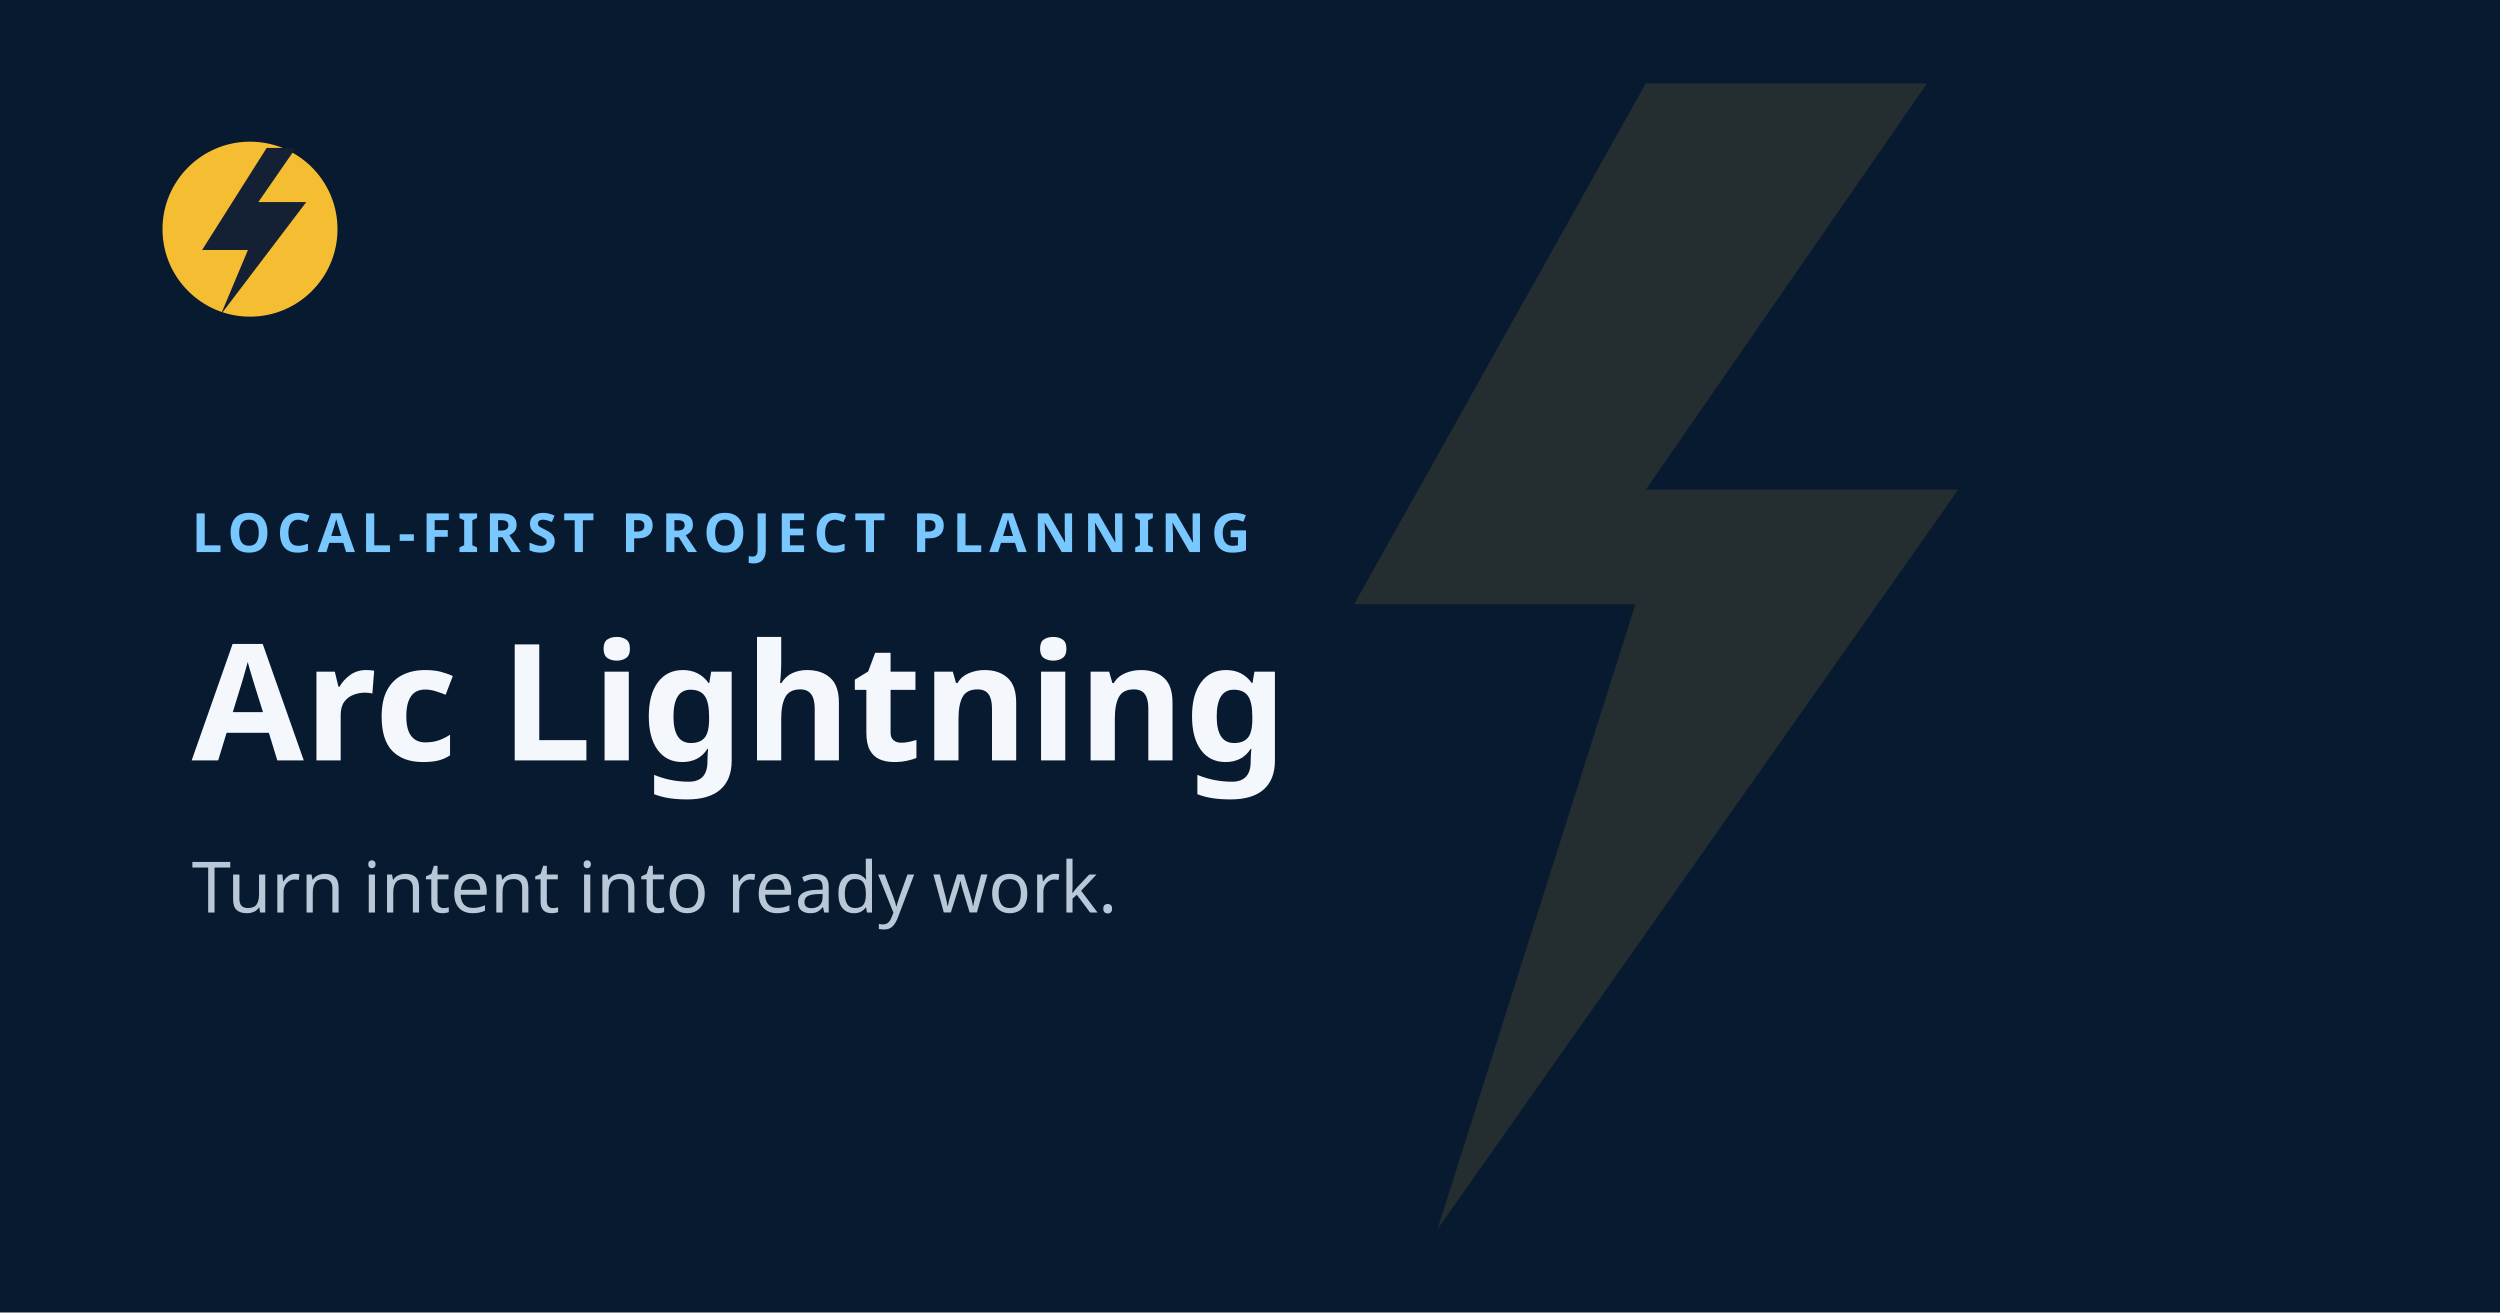
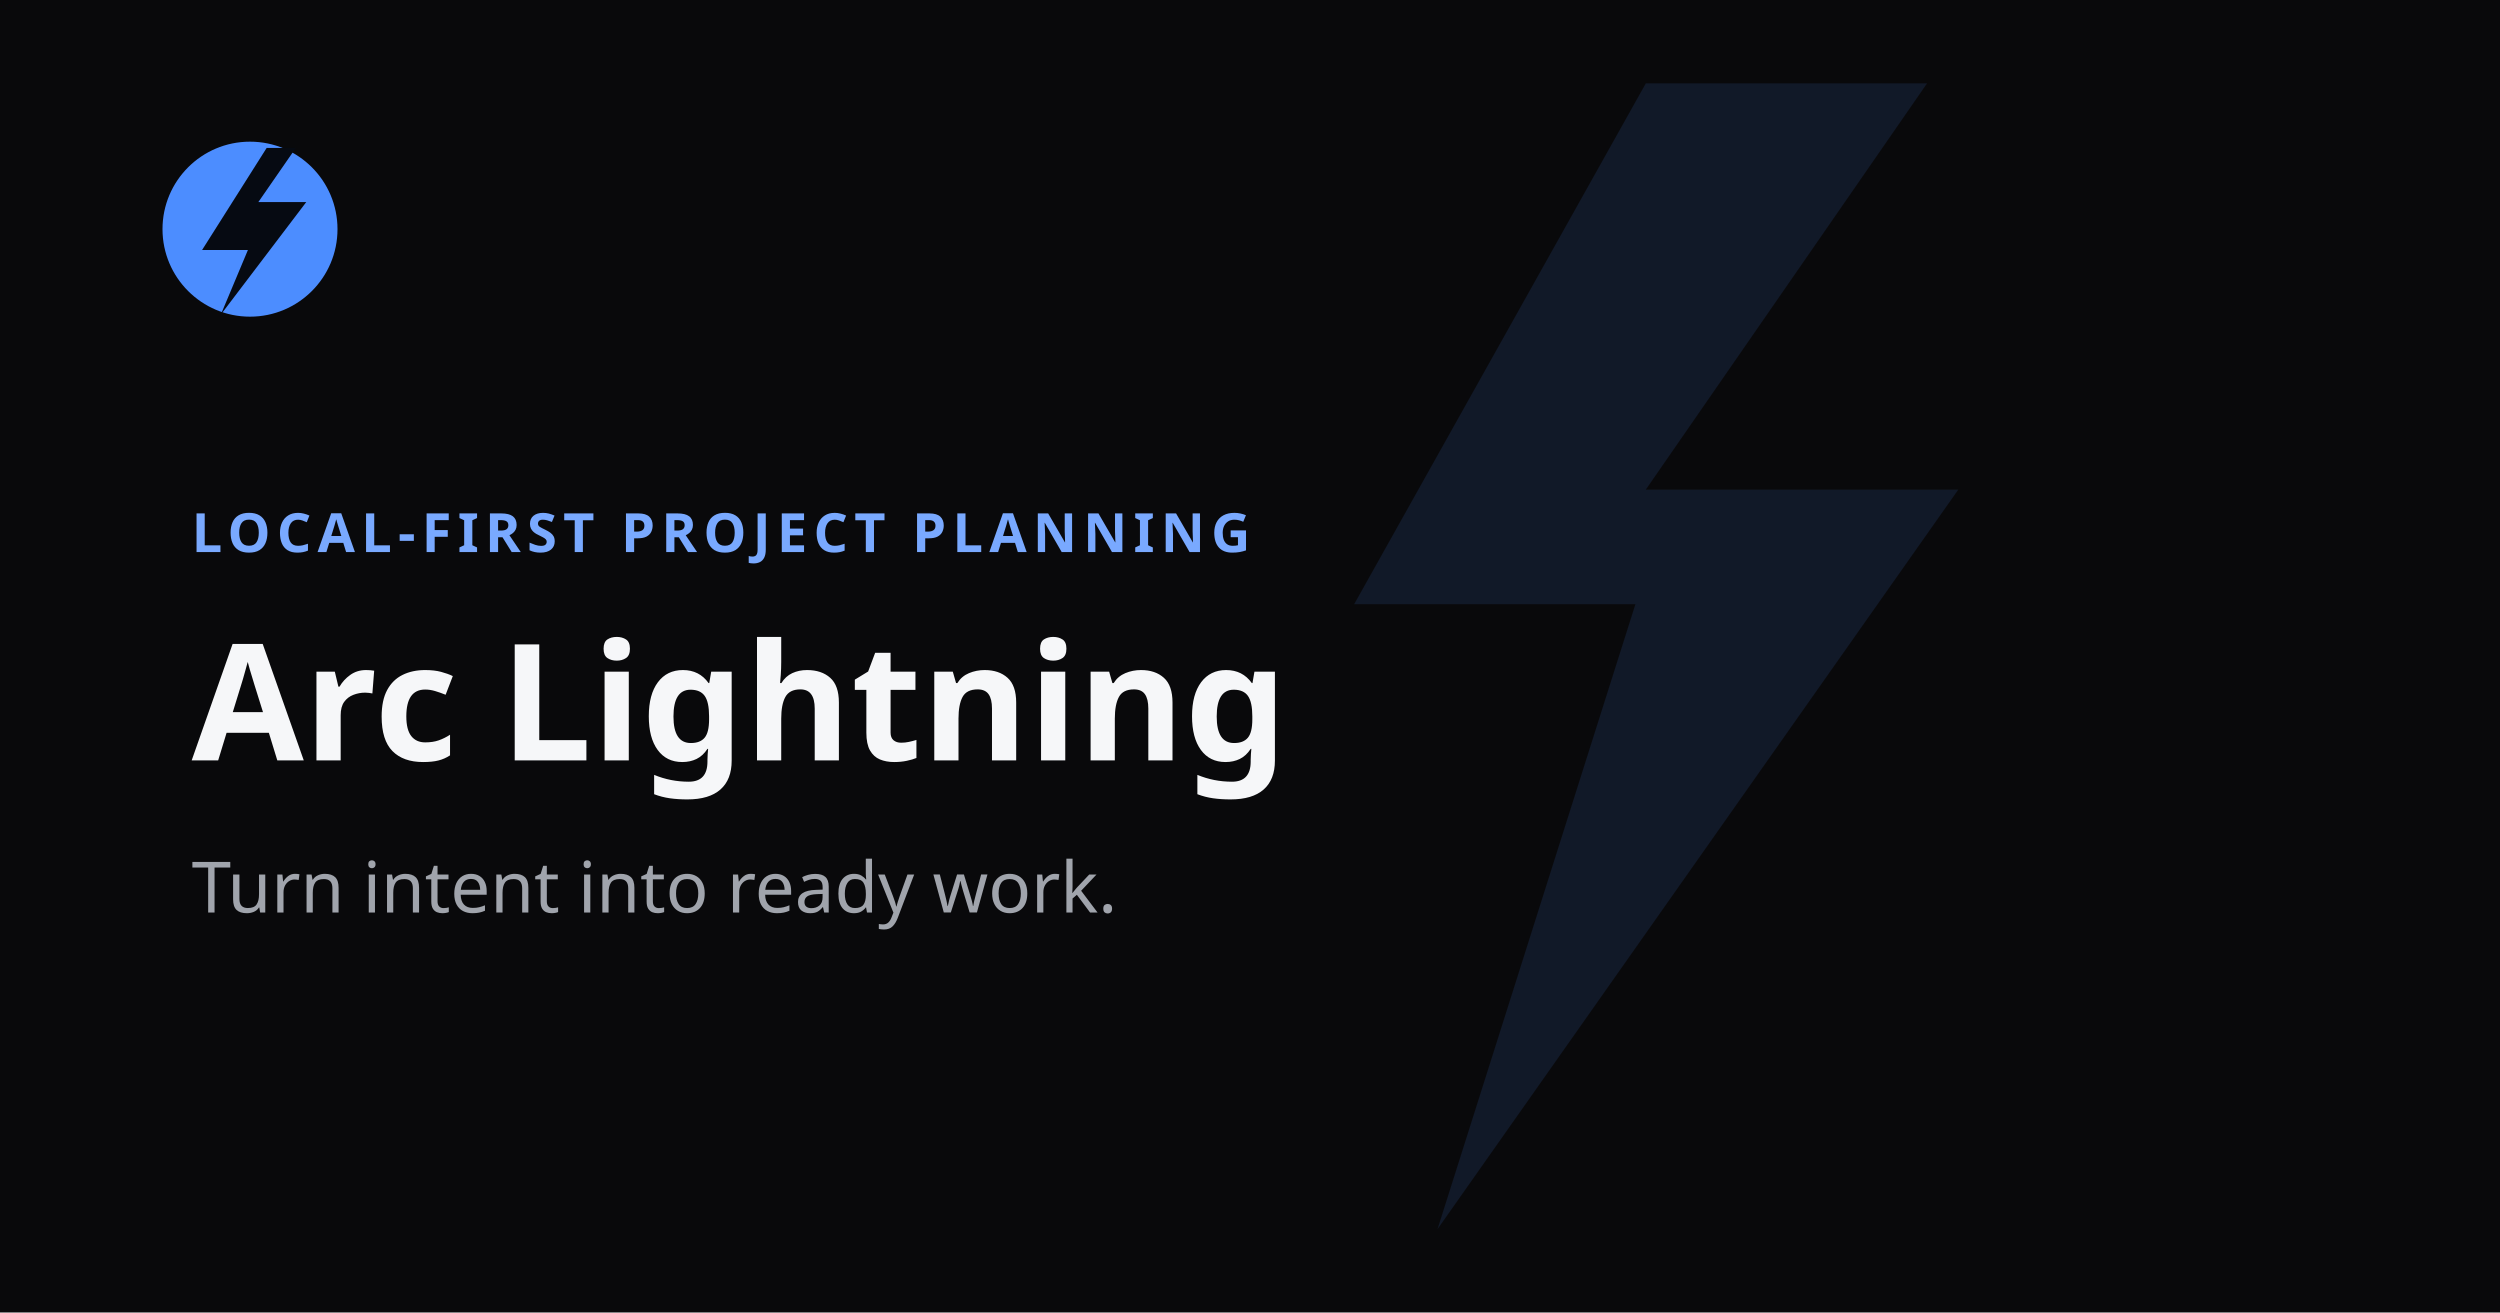
<svg xmlns="http://www.w3.org/2000/svg" width="1200" height="630" viewBox="0 0 1200 630" role="img" aria-labelledby="title desc">
-   <rect width="1200" height="630" fill="#081a30" />
-   <path d="M790 40 650 290h135L690 590l250-355H790L925 40Z" fill="#f5bd32" opacity=".12" />
-   <circle cx="120" cy="110" r="42" fill="#f5bd32" />
-   <path d="m128 71-31 49h22l-13 31 41-54h-23l18-26Z" fill="#142033" />
-   <text x="92" y="265" fill="#78c7ff" font-family="sans-serif" font-size="26" font-weight="700" letter-spacing="3">LOCAL-FIRST PROJECT PLANNING</text>
-   <text x="92" y="365" fill="#f4f8fc" font-family="sans-serif" font-size="78" font-weight="700">Arc Lightning</text>
-   <text x="92" y="438" fill="#b8c8d8" font-family="sans-serif" font-size="34">Turn intent into ready work.</text>
+   <rect width="1200" height="630" fill="#09090b" />
+   <path d="M790 40 650 290h135L690 590l250-355H790L925 40Z" fill="#4c8dff" opacity=".12" />
+   <circle cx="120" cy="110" r="42" fill="#4c8dff" />
+   <path d="m128 71-31 49h22l-13 31 41-54h-23l18-26Z" fill="#060a12" />
+   <text x="92" y="265" fill="#79a9ff" font-family="sans-serif" font-size="26" font-weight="700" letter-spacing="3">LOCAL-FIRST PROJECT PLANNING</text>
+   <text x="92" y="365" fill="#f6f7f9" font-family="sans-serif" font-size="78" font-weight="700">Arc Lightning</text>
+   <text x="92" y="438" fill="#a0a4ac" font-family="sans-serif" font-size="34">Turn intent into ready work.</text>
</svg>
